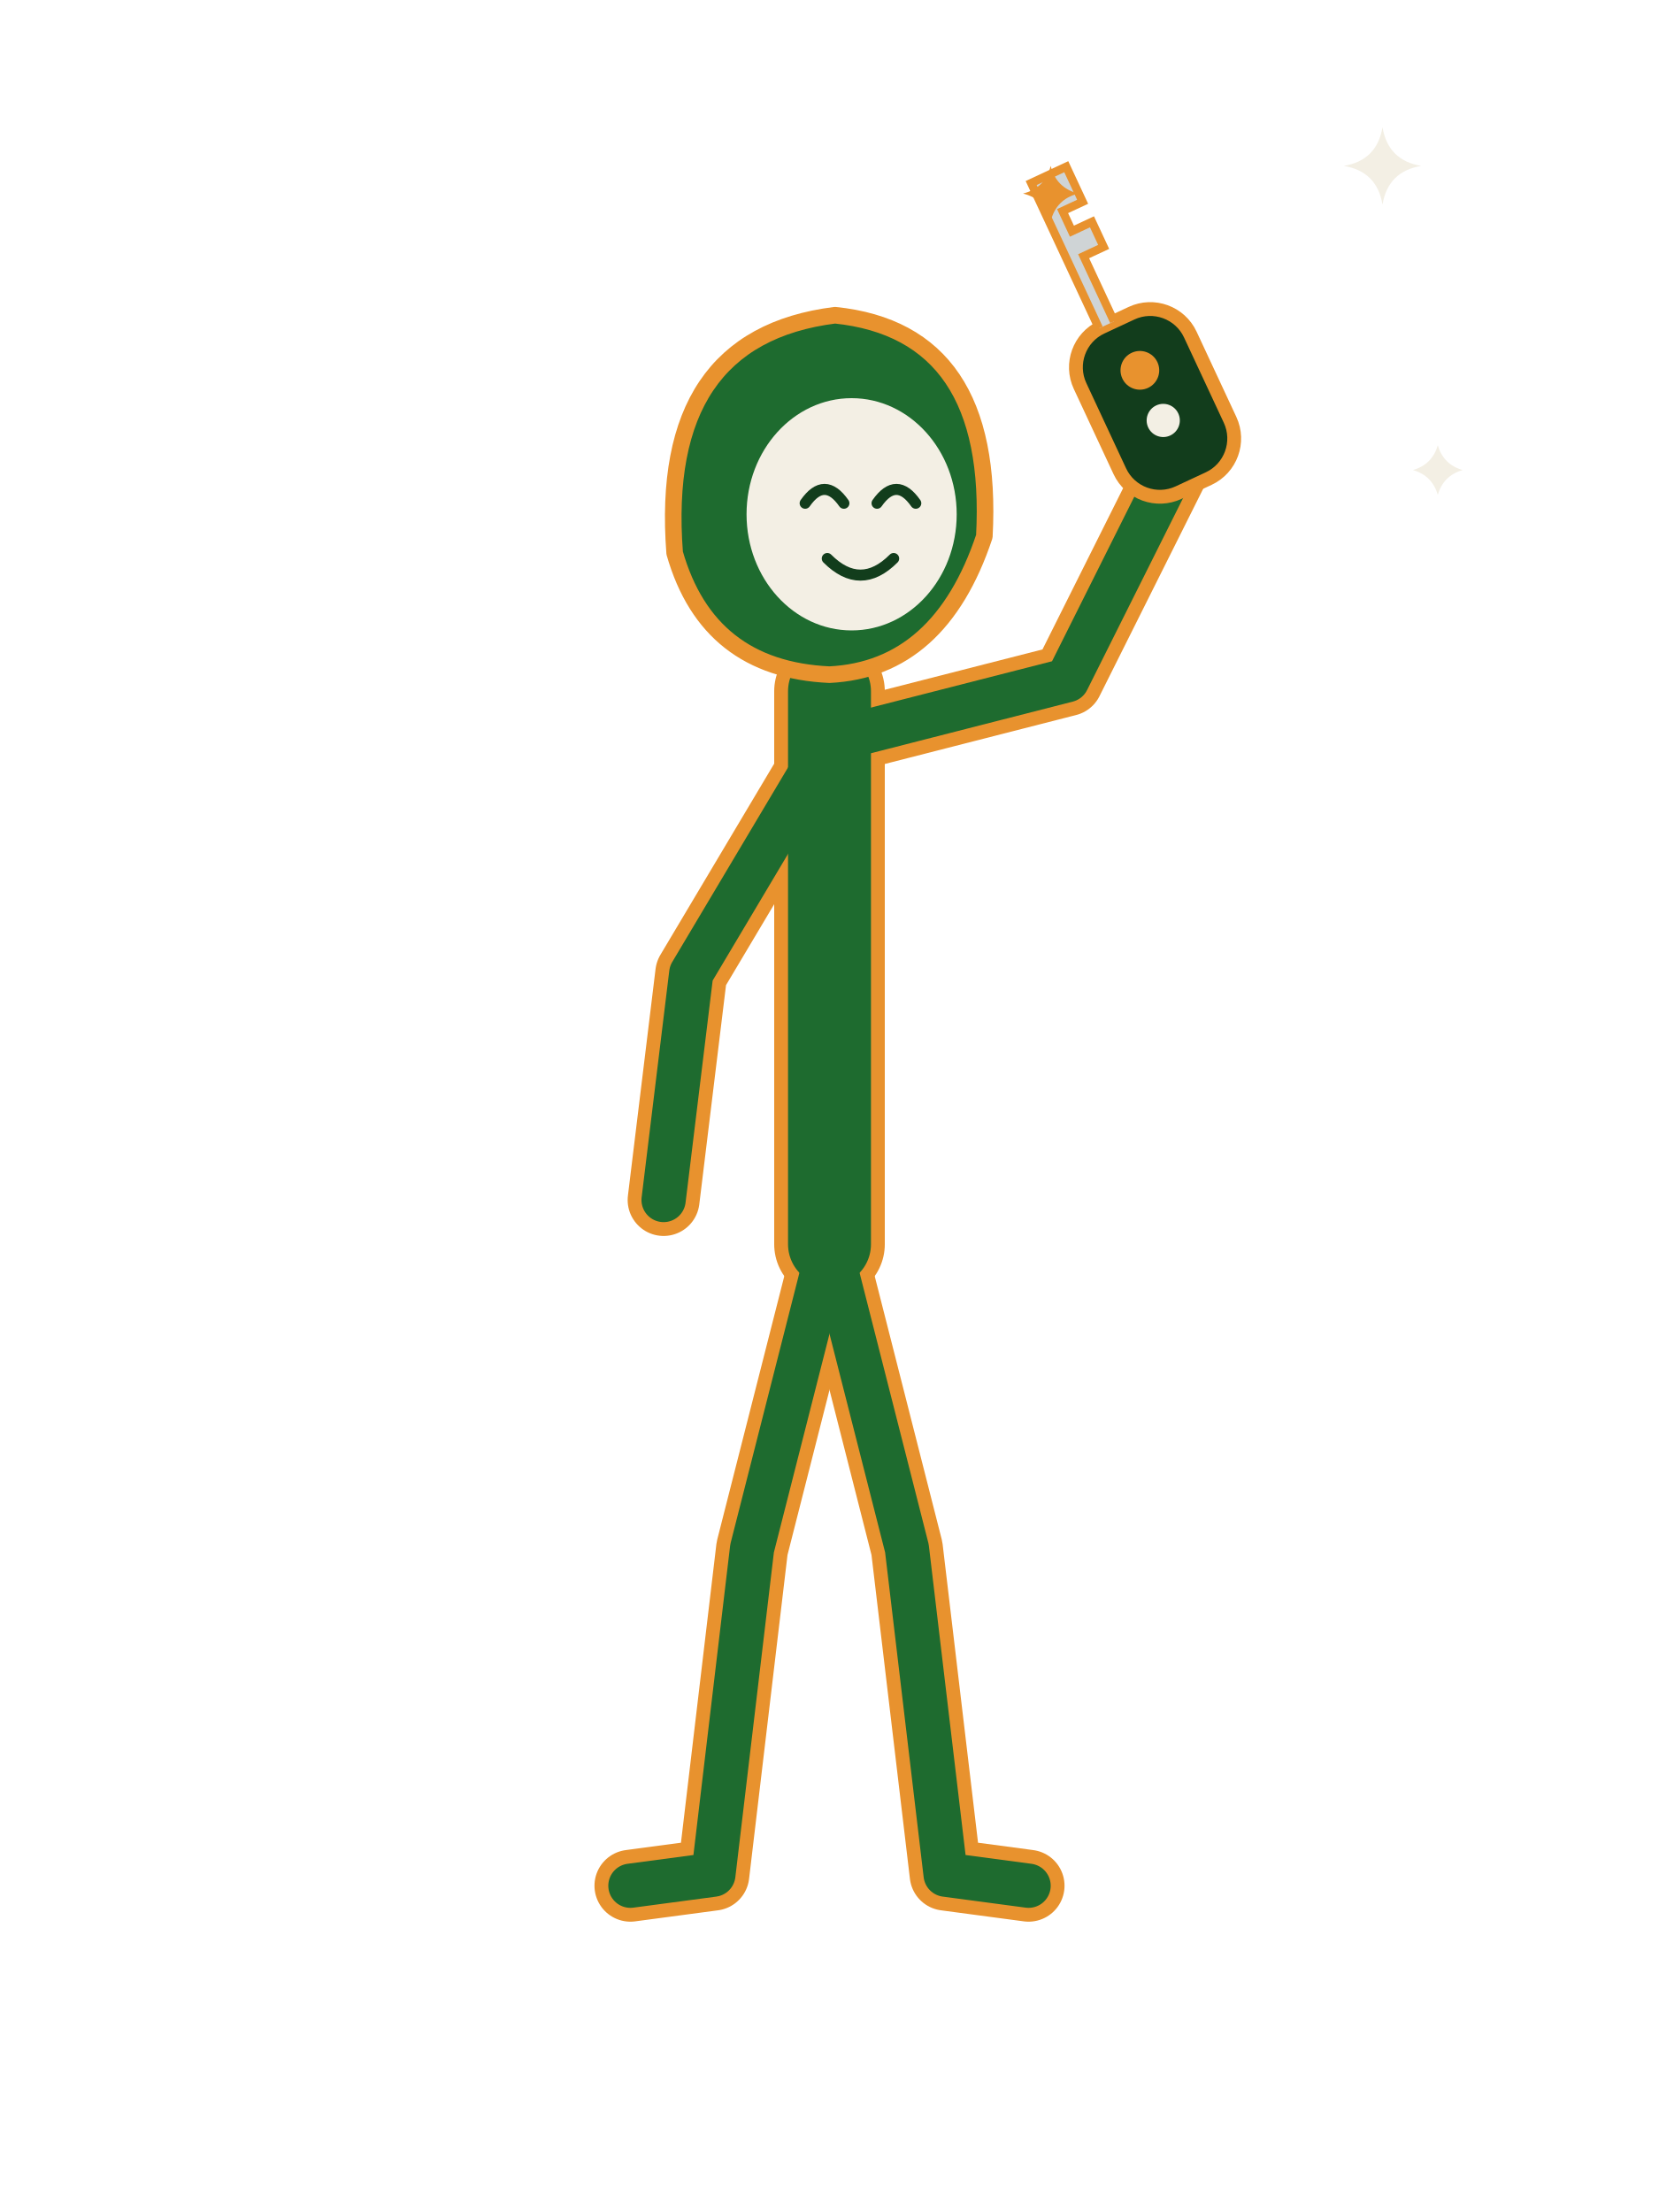
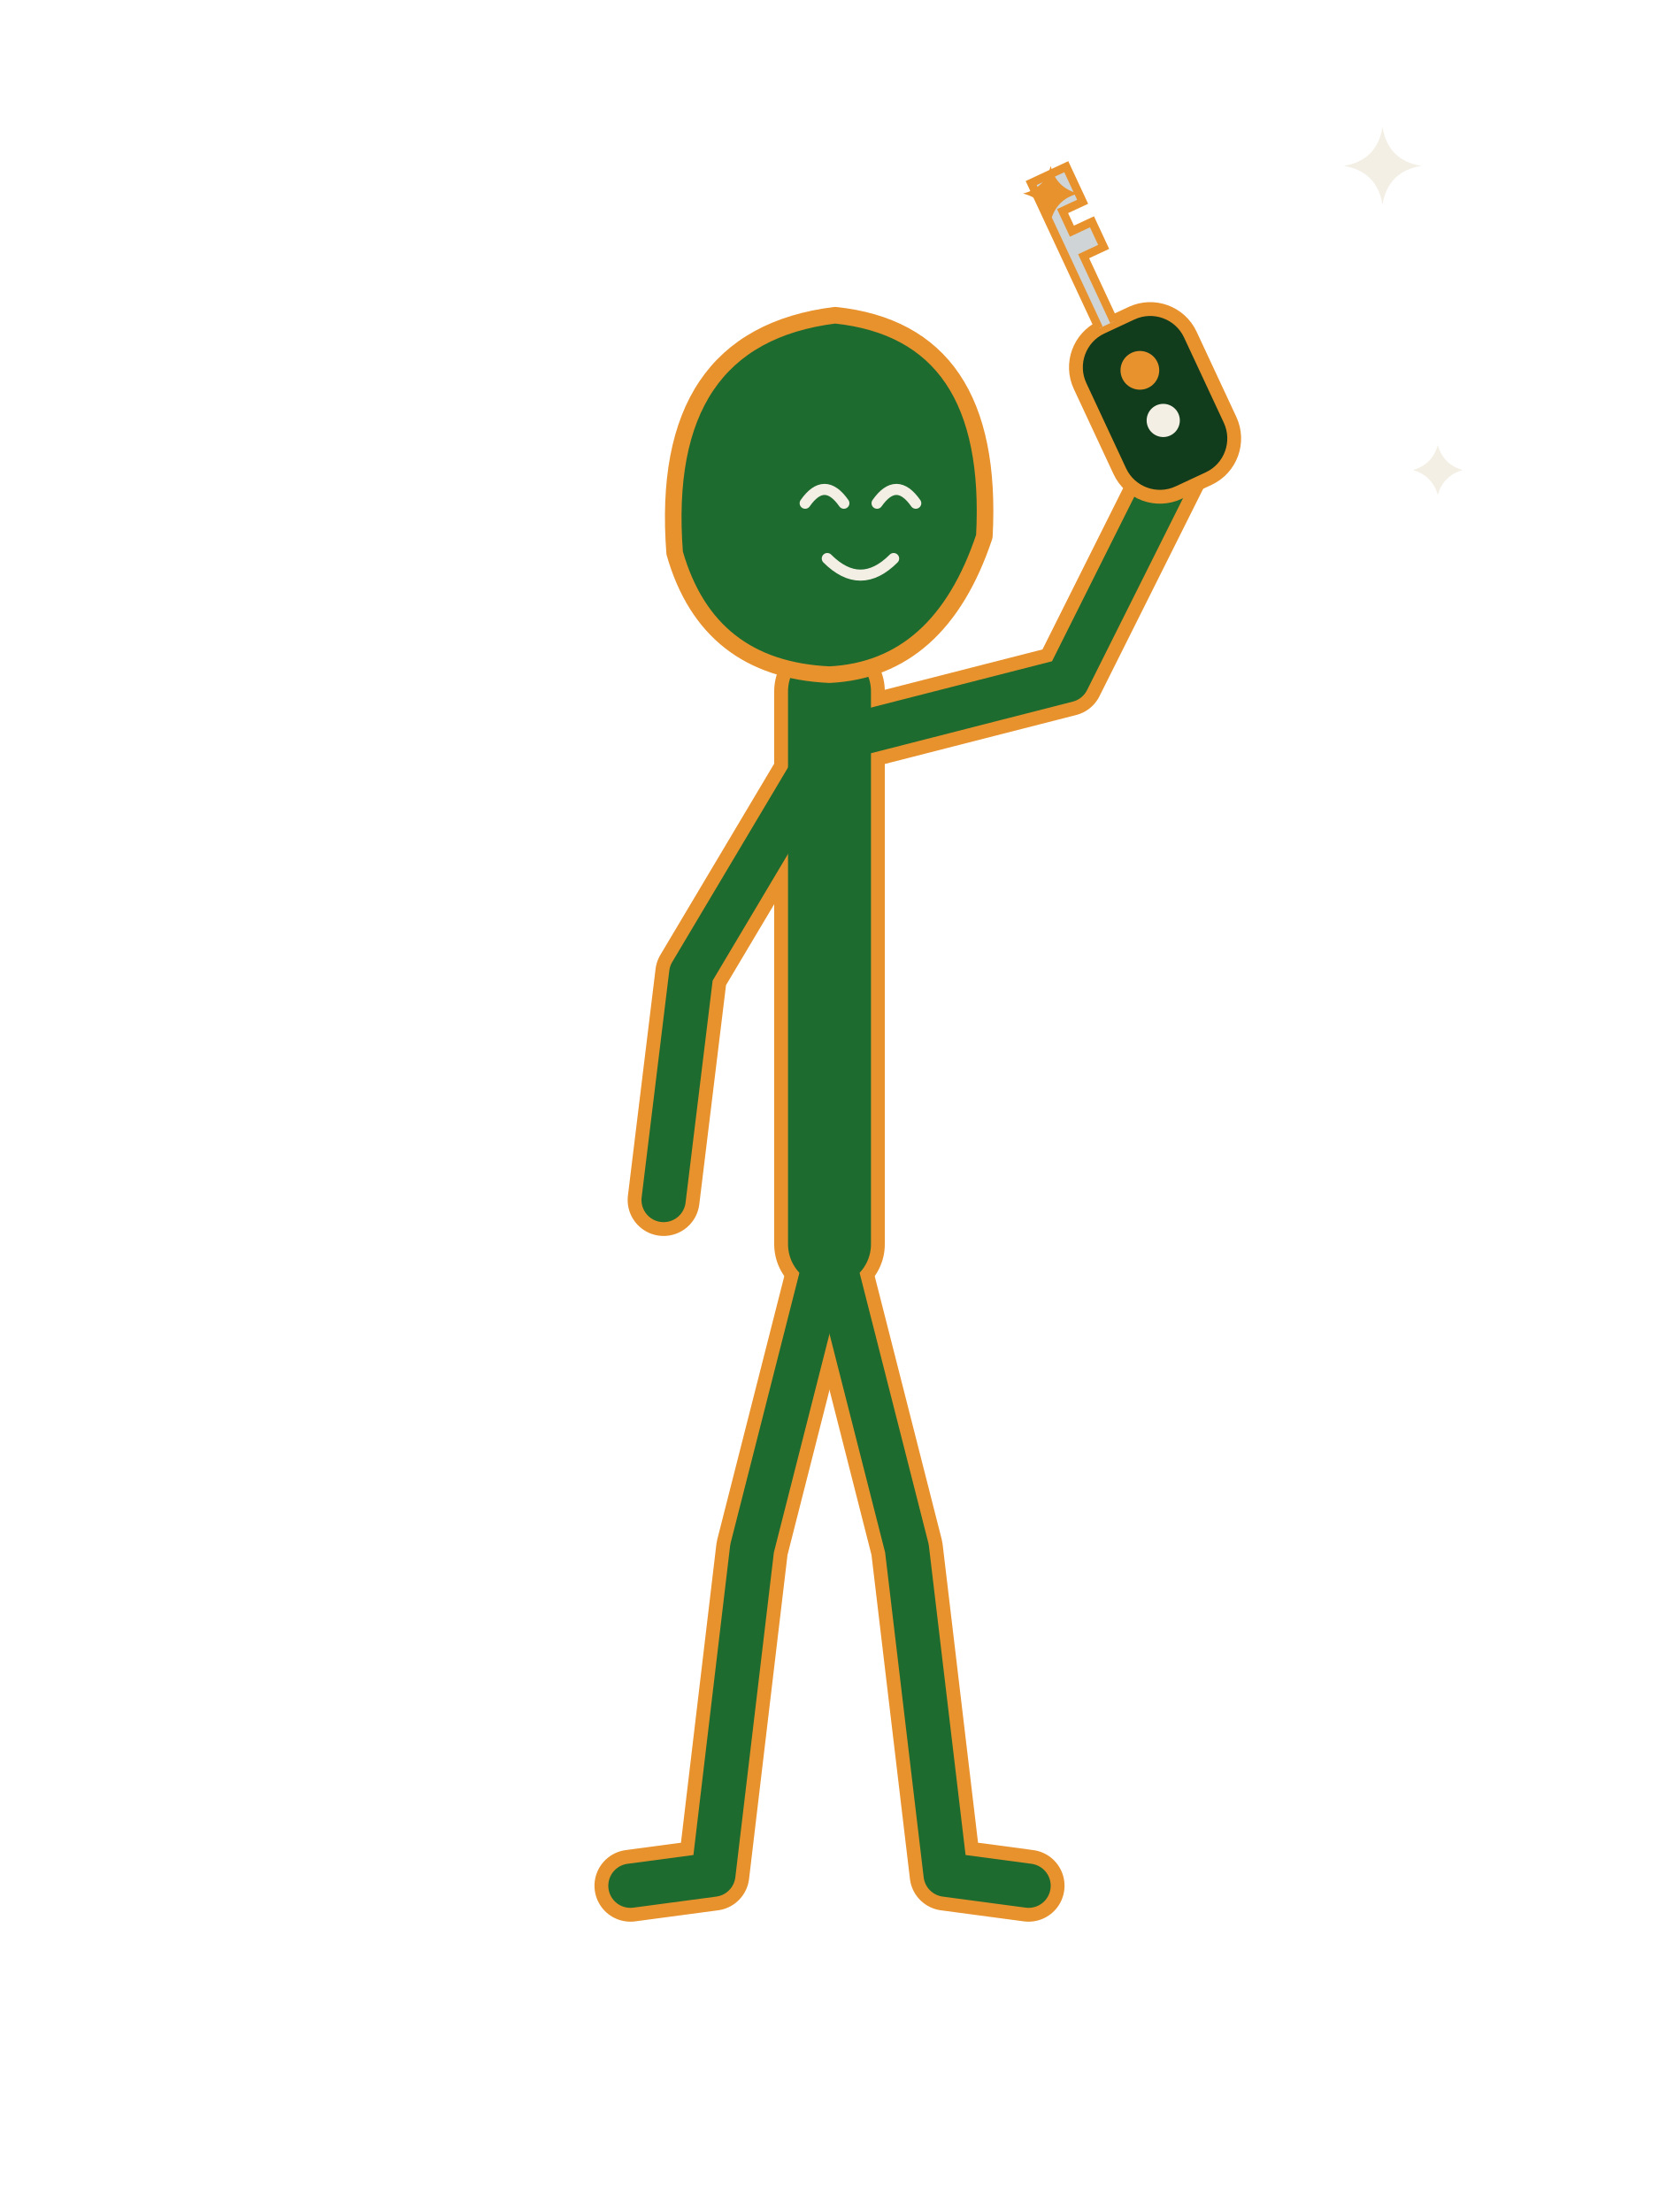
<svg xmlns="http://www.w3.org/2000/svg" width="600" height="800" viewBox="0 0 600 800">
+   <defs>
+     <radialGradient id="glow">
+       <stop offset="0" stop-color="#e8922e" stop-opacity=".18" />
+       <stop offset="1" stop-color="#e8922e" stop-opacity="0" />
+     </radialGradient>
+   </defs>
  <polyline points="300,250 300,450" fill="none" stroke="#e8922e" stroke-width="40" stroke-linecap="round" stroke-linejoin="round" />
  <polyline points="300,268 386,246 424,170" fill="none" stroke="#e8922e" stroke-width="26" stroke-linecap="round" stroke-linejoin="round" />
  <polyline points="300,268 250,352 240,434" fill="none" stroke="#e8922e" stroke-width="26" stroke-linecap="round" stroke-linejoin="round" />
  <polyline points="300,450 272,560 258,678 228,682" fill="none" stroke="#e8922e" stroke-width="26" stroke-linecap="round" stroke-linejoin="round" />
  <polyline points="300,450 328,560 342,678 372,682" fill="none" stroke="#e8922e" stroke-width="26" stroke-linecap="round" stroke-linejoin="round" />
  <polyline points="300,250 300,450" fill="none" stroke="#1e6b2f" stroke-width="30" stroke-linecap="round" stroke-linejoin="round" />
  <polyline points="300,268 386,246 424,170" fill="none" stroke="#1e6b2f" stroke-width="16" stroke-linecap="round" stroke-linejoin="round" />
  <polyline points="300,268 250,352 240,434" fill="none" stroke="#1e6b2f" stroke-width="16" stroke-linecap="round" stroke-linejoin="round" />
  <polyline points="300,450 272,560 258,678 228,682" fill="none" stroke="#1e6b2f" stroke-width="16" stroke-linecap="round" stroke-linejoin="round" />
  <polyline points="300,450 328,560 342,678 372,682" fill="none" stroke="#1e6b2f" stroke-width="16" stroke-linecap="round" stroke-linejoin="round" />
  <path d="M244,200 Q238,122 302,114 Q360,120 356,194 Q340,242 300,244 Q256,242 244,200Z" fill="#1e6b2f" stroke="#e8922e" stroke-width="6" stroke-linejoin="round" />
-   <ellipse cx="308" cy="186" rx="38" ry="42" fill="#f3efe4" />
-   <path d="M291.2,182 Q298.2,172 305.2,182 M317.2,182 Q324.2,172 331.2,182" fill="none" stroke="#123d1c" stroke-width="4" stroke-linecap="round" />
-   <path d="M299.2,202 Q311.2,214 323.2,202" fill="none" stroke="#123d1c" stroke-width="4" stroke-linecap="round" />
+   <path d="M291.2,182 Q298.2,172 305.2,182 M317.2,182 Q324.2,172 331.2,182" fill="none" stroke="#f3efe4" stroke-width="4" stroke-linecap="round" />
+   <path d="M299.2,202 Q311.2,214 323.2,202" fill="none" stroke="#f3efe4" stroke-width="4" stroke-linecap="round" />
  <g transform="translate(430,172) rotate(-25)">
    <rect x="-22" y="-62" width="44" height="66" rx="16" fill="#123d1c" stroke="#e8922e" stroke-width="5" />
    <circle cx="0" cy="-42" r="7" fill="#e8922e" />
    <circle cx="0" cy="-22" r="6" fill="#f3efe4" />
    <path d="M-7,-62 v-58 h14 v14 h-8 v8 h8 v10 h-8 v26" fill="#cfd4d6" stroke="#e8922e" stroke-width="3" />
  </g>
  <path d="M500,46 Q502,58 514,60 Q502,62 500,74 Q498,62 486,60 Q498,58 500,46Z" fill="#f3efe4" />
  <path d="M380,60 Q382,68 390,70 Q382,72 380,80 Q378,72 370,70 Q378,68 380,60Z" fill="#e8922e" />
  <path d="M520,161 Q522,168 529,170 Q522,172 520,179 Q518,172 511,170 Q518,168 520,161Z" fill="#f3efe4" />
</svg>
